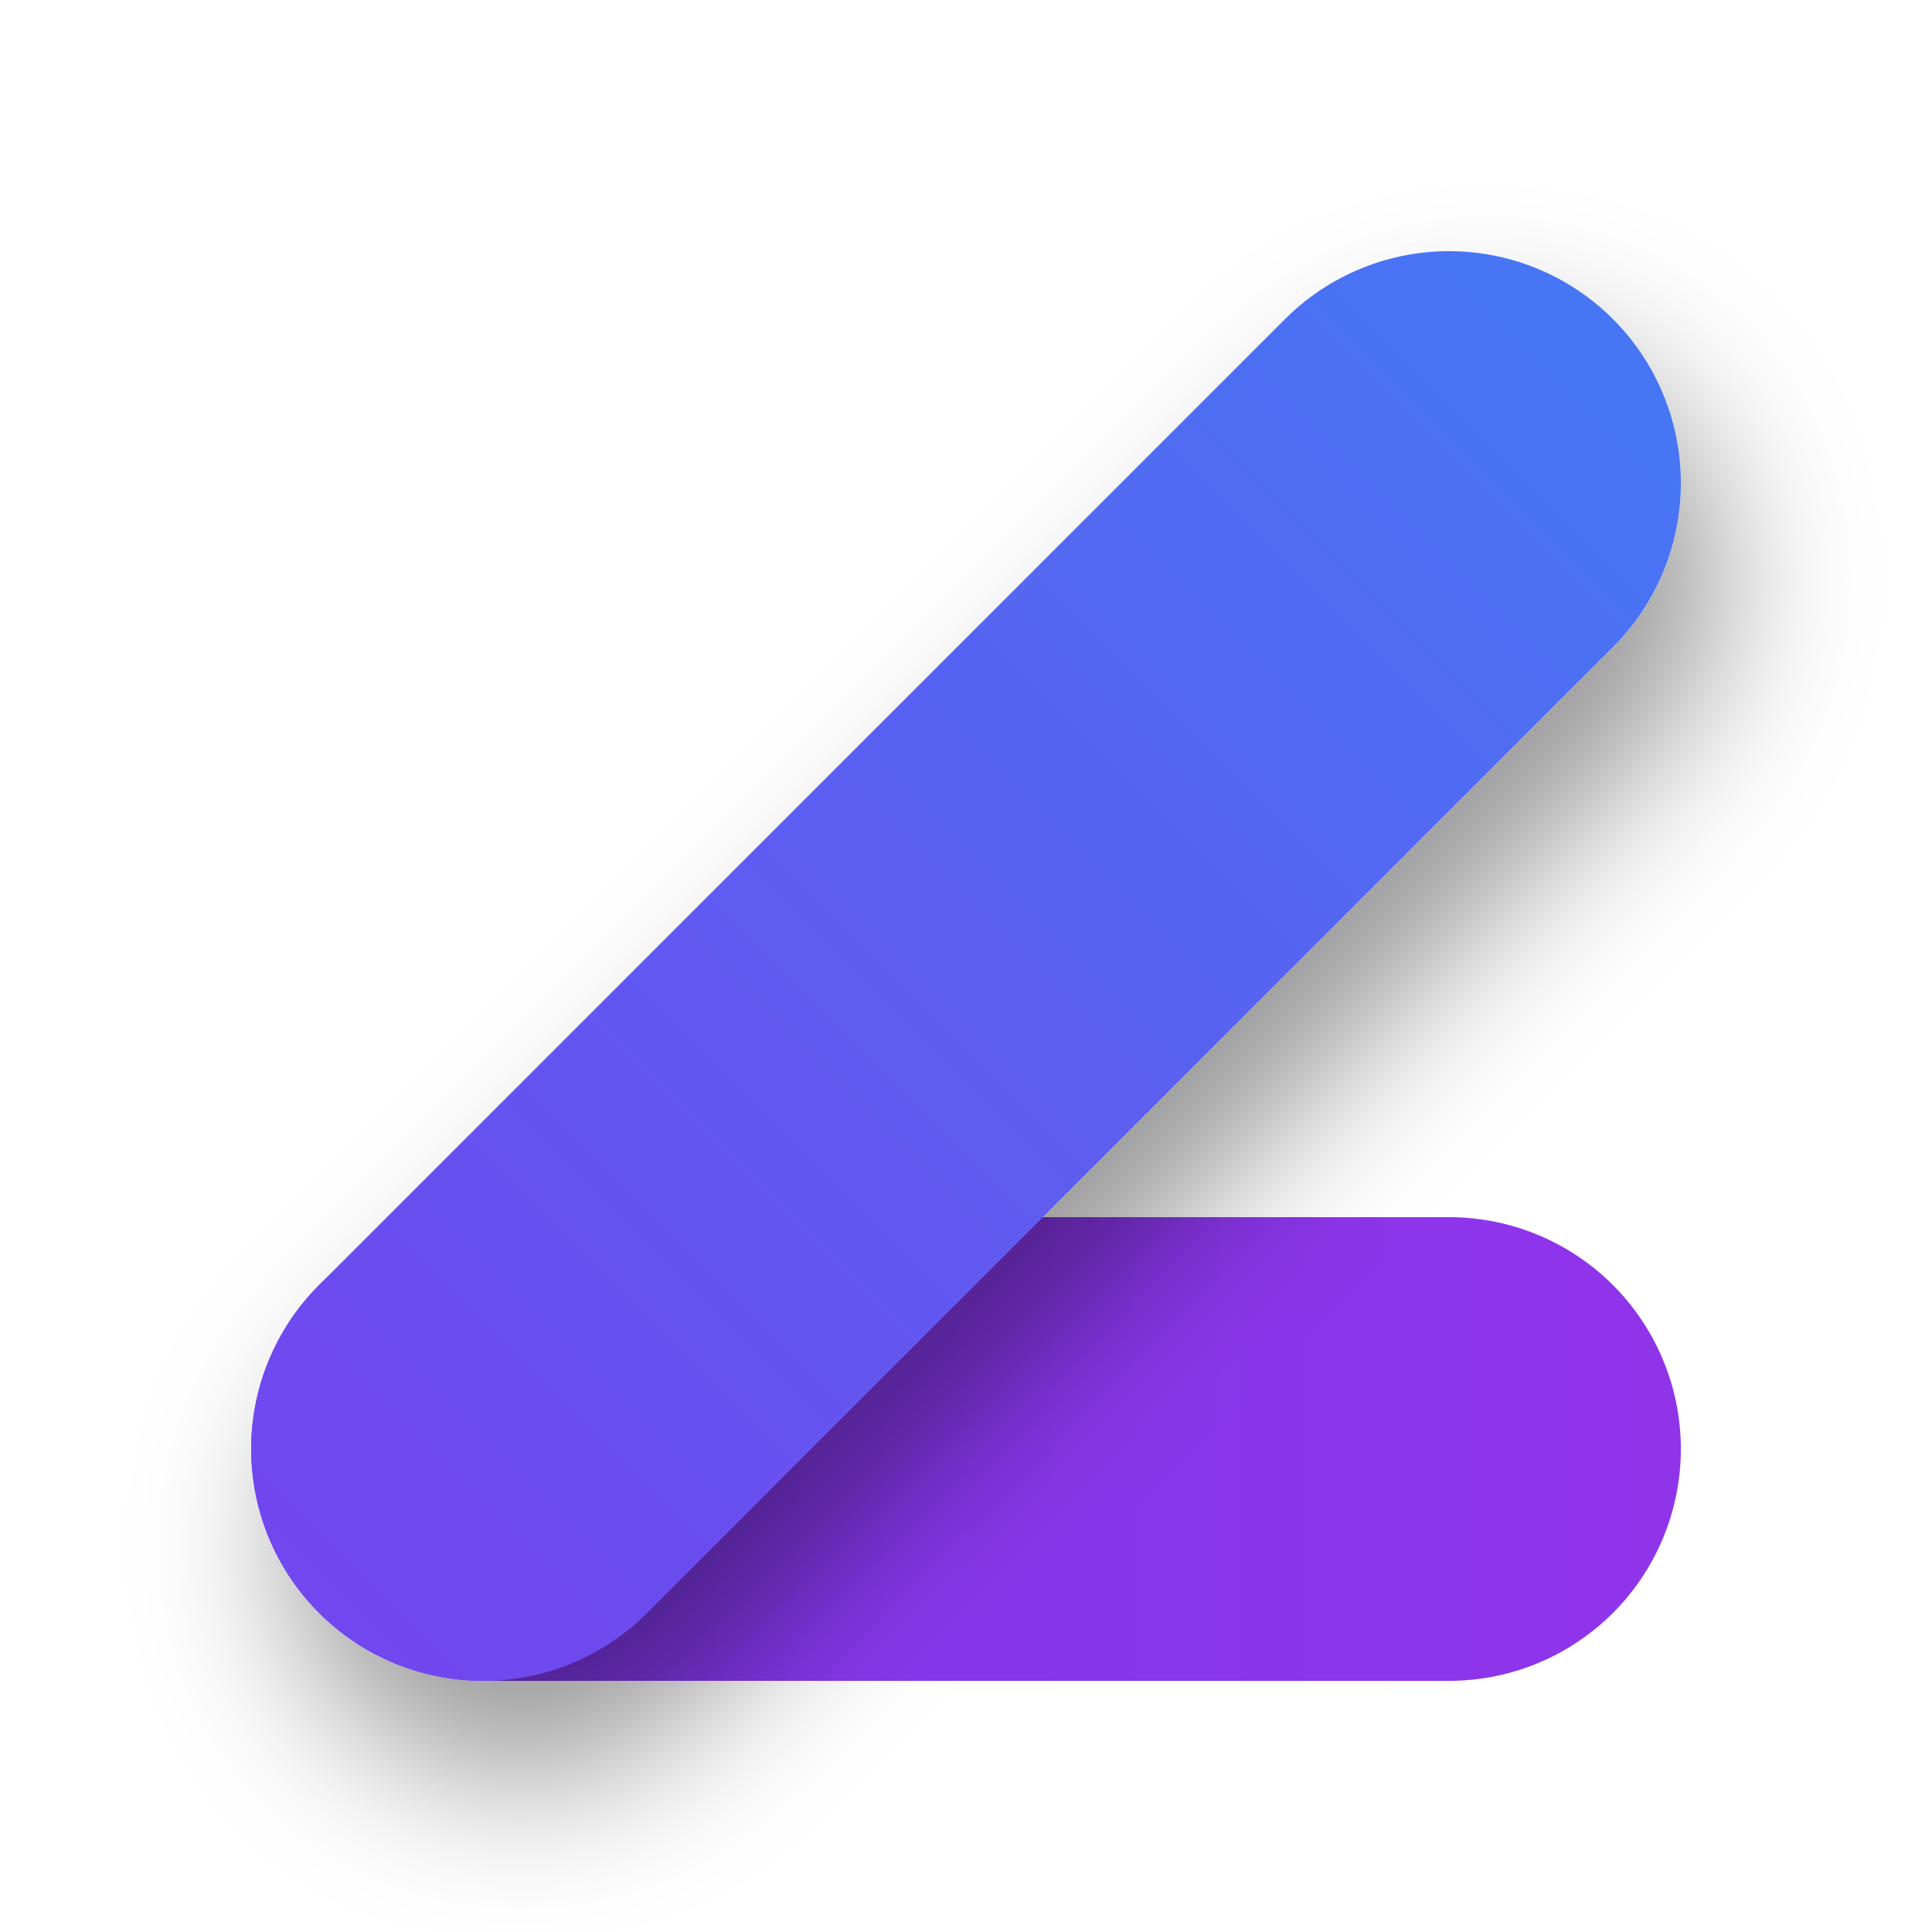
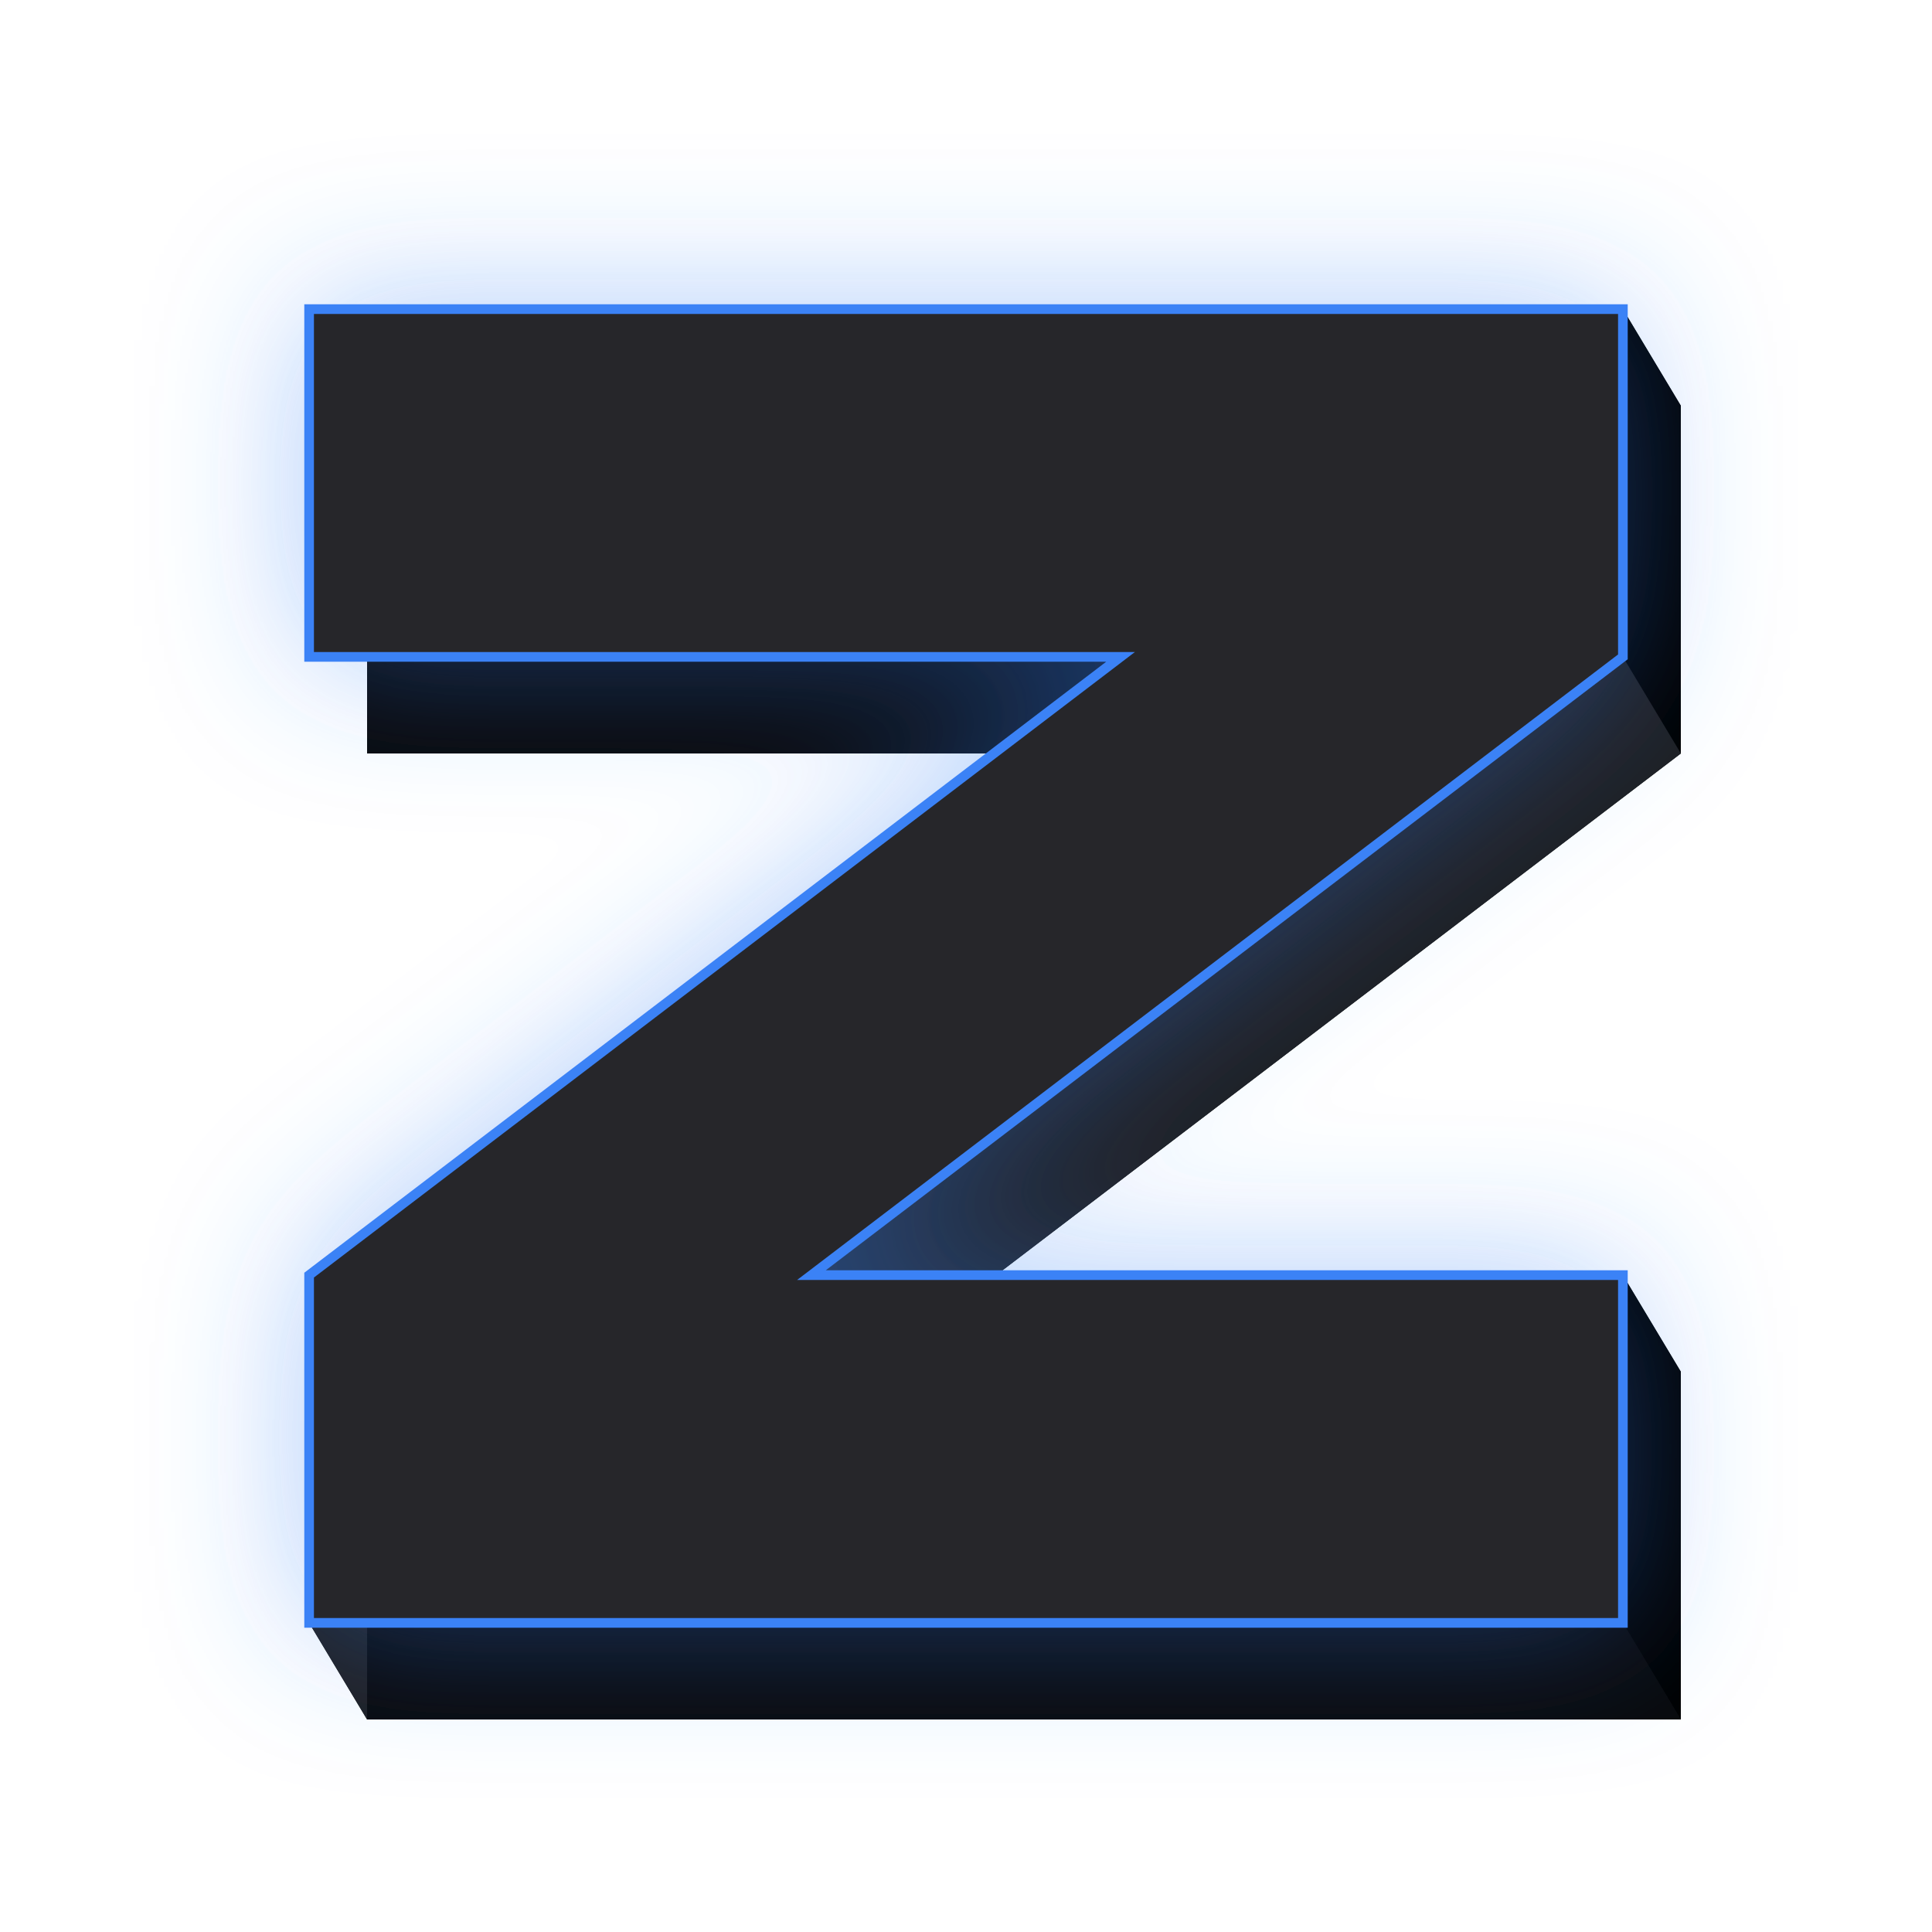
- <svg xmlns="http://www.w3.org/2000/svg" viewBox="0 0 100 100" width="32" height="32">
+ <svg xmlns="http://www.w3.org/2000/svg" viewBox="0 0 100 100" width="100%" height="100%">
  <defs>
-     <filter id="shadow" x="-50%" y="-50%" width="200%" height="200%">
-       <feDropShadow dx="2" dy="5" stdDeviation="4" flood-color="#000000" flood-opacity="0.4" />
+     <filter id="glow" x="-20%" y="-20%" width="140%" height="140%">
+       <feGaussianBlur stdDeviation="3" result="blur" />
+       <feComposite in="SourceGraphic" in2="blur" operator="over" />
    </filter>
-     <linearGradient id="gradTop" x1="0" y1="0" x2="100" y2="0" gradientUnits="userSpaceOnUse">
-       <stop offset="0%" stop-color="#00A8FF" />
-       <stop offset="100%" stop-color="#3B82F6" />
-     </linearGradient>
-     <linearGradient id="gradDiag" x1="100" y1="0" x2="0" y2="100" gradientUnits="userSpaceOnUse">
-       <stop offset="0%" stop-color="#3B82F6" />
-       <stop offset="100%" stop-color="#7C3AED" />
-     </linearGradient>
-     <linearGradient id="gradBot" x1="0" y1="100" x2="100" y2="100" gradientUnits="userSpaceOnUse">
-       <stop offset="0%" stop-color="#7C3AED" />
-       <stop offset="100%" stop-color="#9333EA" />
-     </linearGradient>
+     <filter id="glowBlue" x="-20%" y="-20%" width="140%" height="140%">
+       <feDropShadow dx="0" dy="0" stdDeviation="4" flood-color="#3B82F6" flood-opacity="0.4" />
+     </filter>
  </defs>
-   <line x1="25" y1="75" x2="75" y2="75" stroke="url(#gradBot)" stroke-width="24" stroke-linecap="round" />
-   <line x1="75" y1="25" x2="25" y2="75" stroke="url(#gradDiag)" stroke-width="24" stroke-linecap="round" filter="url(#shadow)" />
-   <line x1="25" y1="25" x2="75" y2="25" stroke="url(#gradTop)" stroke-width="24" stroke-linecap="round" filter="url(#shadow)" />
+   <path d="M 19,21 L 87,21 L 87,39 L 45,71 L 87,71 L 87,89 L 19,89 L 19,71 L 61,39 L 19,39 Z" fill="#09090b" />
+   <polygon points="16,16 84,16 87,21 19,21" fill="#1f1f22" />
+   <polygon points="84,16 87,21 87,39 84,34" fill="#000000" />
+   <polygon points="84,34 87,39 45,71 42,66" fill="#1f1f22" />
+   <polygon points="42,66 45,71 87,71 84,66" fill="#1f1f22" />
+   <polygon points="84,66 87,71 87,89 84,84" fill="#000000" />
+   <polygon points="16,84 84,84 87,89 19,89" fill="#09090b" />
+   <polygon points="16,66 19,71 19,89 16,84" fill="#1f1f22" />
+   <path d="M 16,16 L 84,16 L 84,34 L 42,66 L 84,66 L 84,84 L 16,84 L 16,66 L 58,34 L 16,34 Z" fill="#27272a" stroke="#3B82F6" stroke-width="0.5" filter="url(#glowBlue)" />
</svg>
